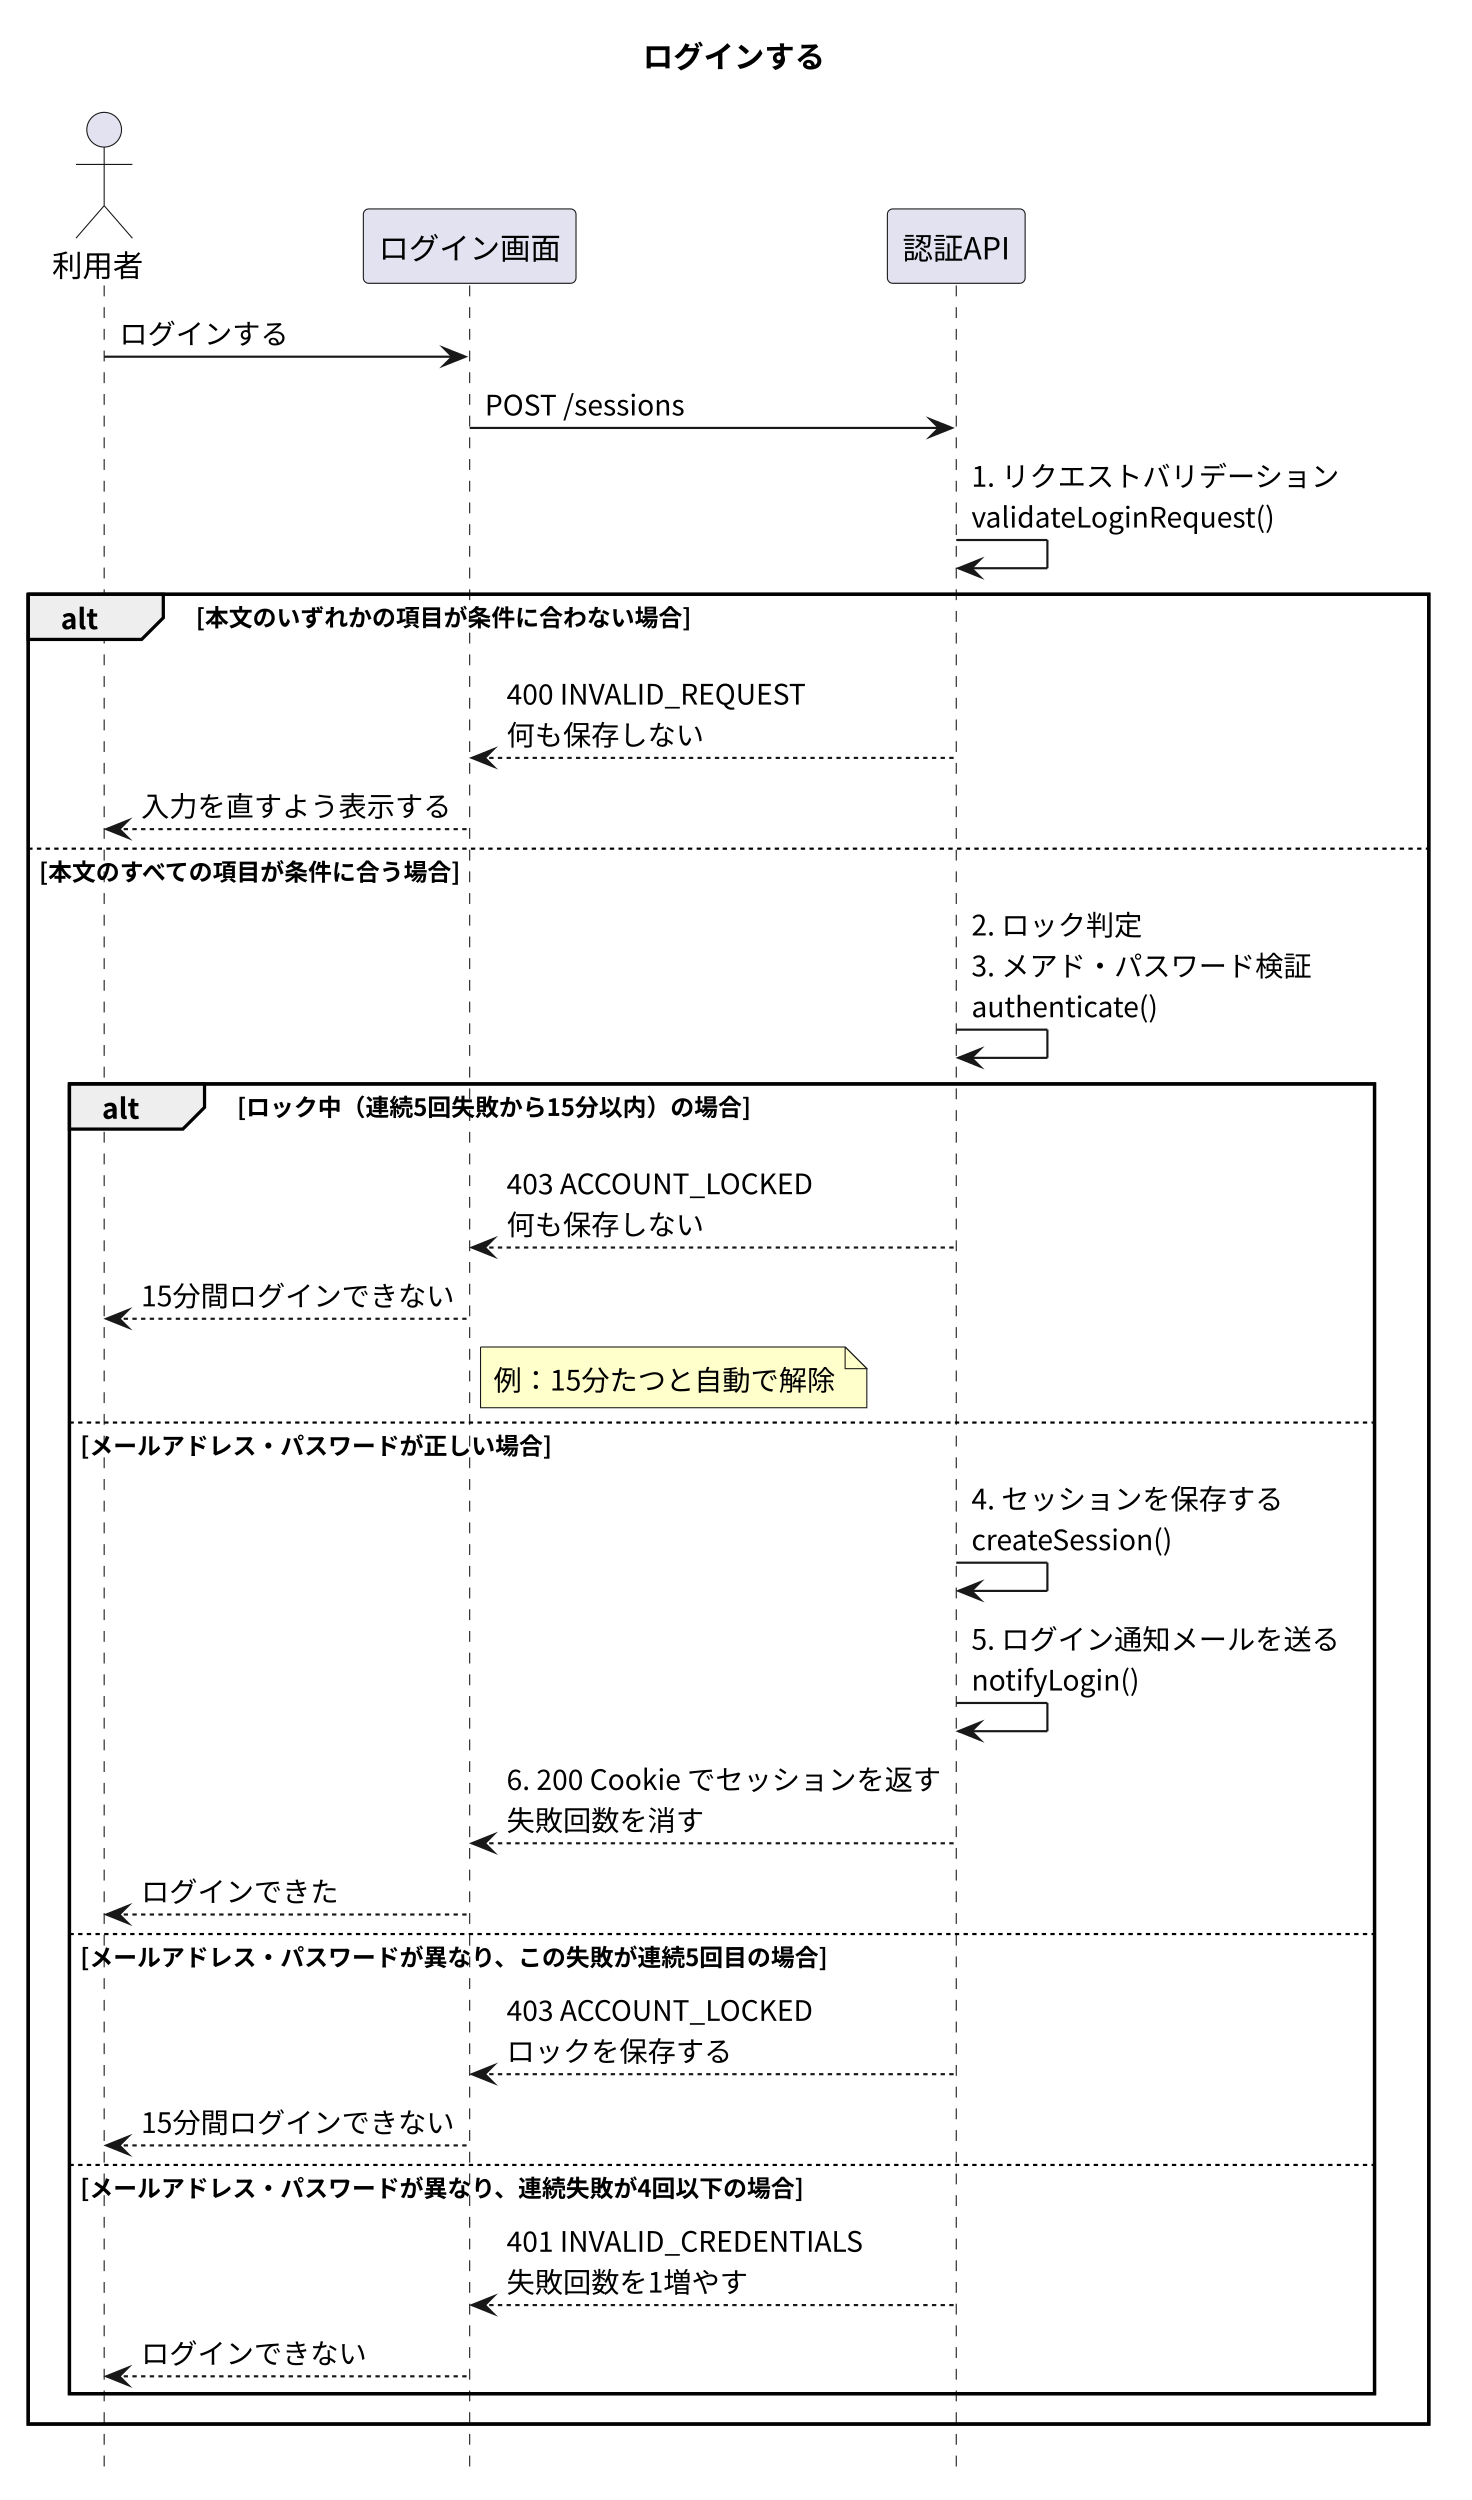
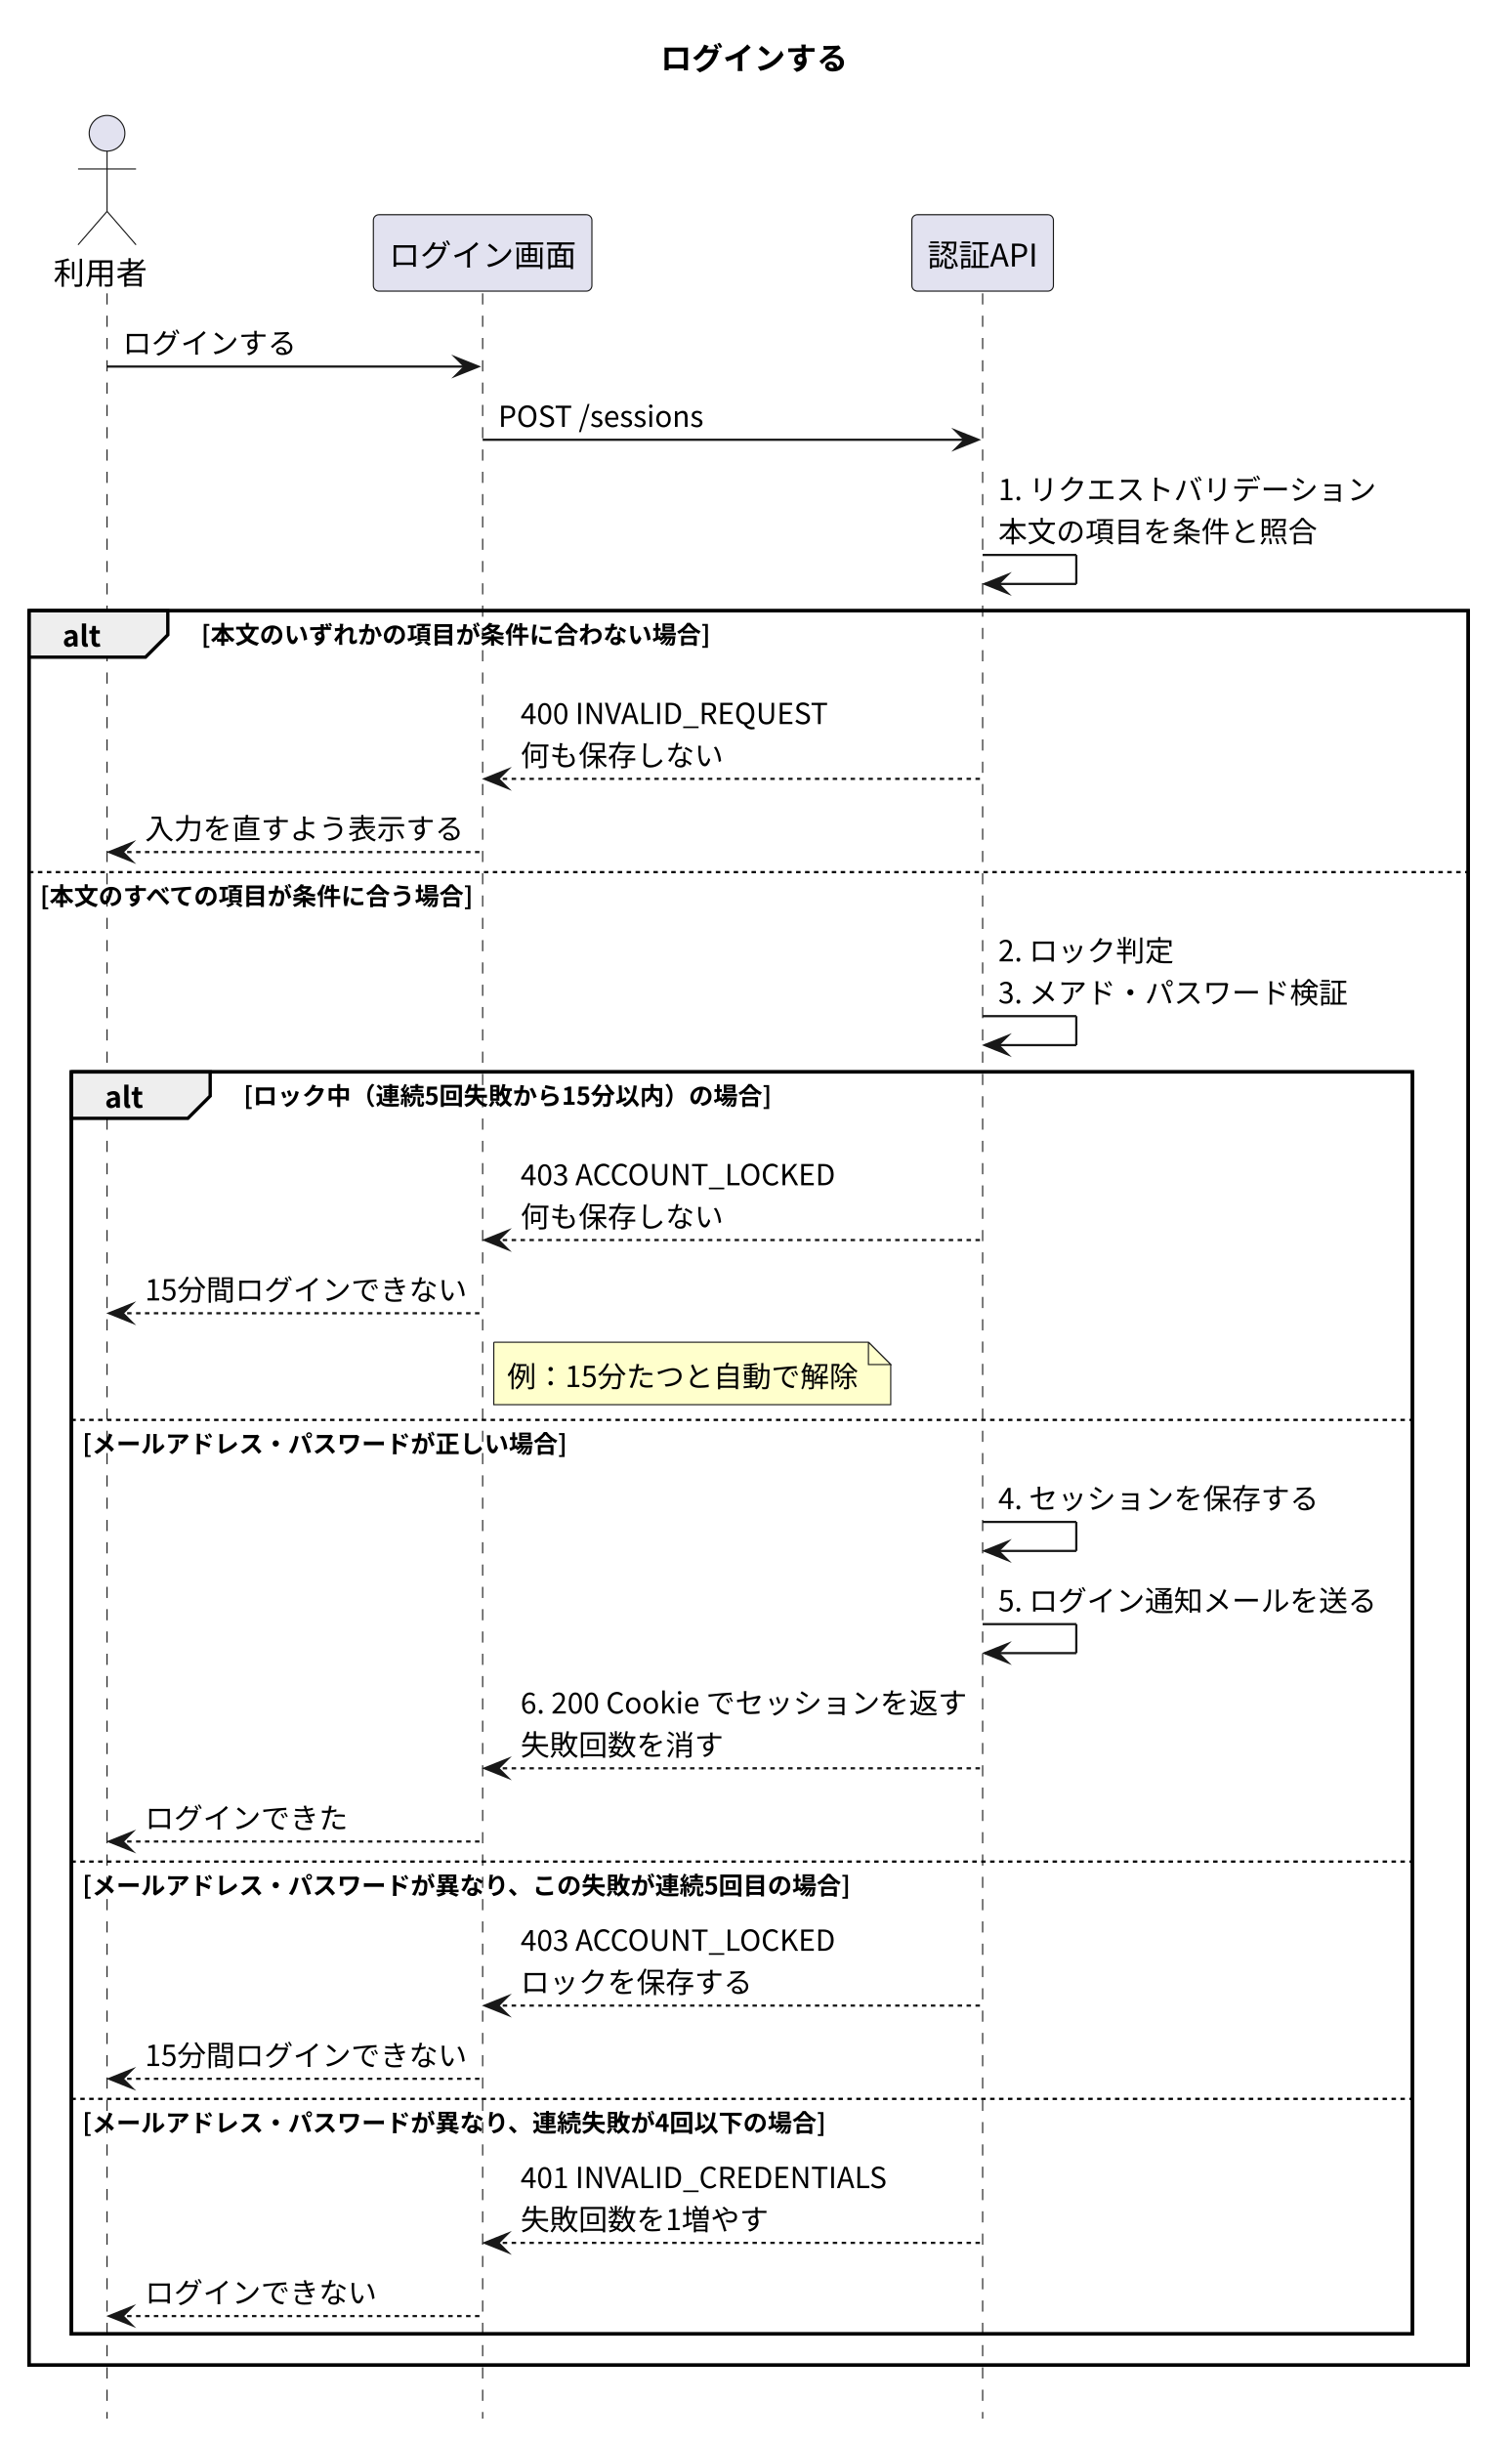
- <svg xmlns="http://www.w3.org/2000/svg" version="1.1" data-diagram-type="SEQUENCE" style="width:678px;height:1152px;background:#FFFFFF;" width="678px" height="1152px" viewBox="0 0 678 1152" zoomAndPan="magnify" preserveAspectRatio="none" contentStyleType="text/css">
+ <svg xmlns="http://www.w3.org/2000/svg" version="1.1" data-diagram-type="SEQUENCE" style="width:678px;height:1095px;background:#FFFFFF;" width="678px" height="1095px" viewBox="0 0 678 1095" zoomAndPan="magnify" preserveAspectRatio="none" contentStyleType="text/css">
  <defs />
  <g font-family="sans-serif" lengthAdjust="spacing">
    <g class="title" data-source-line="7">
      <text x="296.192" y="31.24" fill="#000" font-size="14" textLength="84" font-weight="700" font-family="'Noto Sans CJK JP'">ログインする</text>
    </g>
-     <rect x="13" y="273.84" width="645.385" height="843.168" fill="none" style="stroke:#000;stroke-width:1.5;" />
-     <rect x="32" y="499.464" width="601.385" height="603.544" fill="none" style="stroke:#000;stroke-width:1.5;" />
+     <rect x="13" y="273.84" width="645.385" height="786.696" fill="none" style="stroke:#000;stroke-width:1.5;" />
+     <rect x="32" y="480.64" width="601.385" height="565.896" fill="none" style="stroke:#000;stroke-width:1.5;" />
    <g class="participant-lifeline" data-qualified-name="User" data-entity-uid="part1" id="part1-lifeline" data-source-line="9">
      <g>
-         <rect x="44.5" y="131.544" width="8" height="1009.464" fill="#000" fill-opacity="0" />
-         <line x1="48" y1="131.544" x2="48" y2="1141.008" style="stroke:#181818;stroke-width:0.5;stroke-dasharray:5,5;" />
+         <rect x="44.5" y="131.544" width="8" height="952.992" fill="#000" fill-opacity="0" />
+         <line x1="48" y1="131.544" x2="48" y2="1084.536" style="stroke:#181818;stroke-width:0.5;stroke-dasharray:5,5;" />
      </g>
    </g>
    <g class="participant-lifeline" data-qualified-name="Screen" data-entity-uid="part2" id="part2-lifeline" data-source-line="10">
      <g>
-         <rect x="212.93" y="131.544" width="8" height="1009.464" fill="#000" fill-opacity="0" />
-         <line x1="216.43" y1="131.544" x2="216.43" y2="1141.008" style="stroke:#181818;stroke-width:0.5;stroke-dasharray:5,5;" />
+         <rect x="212.93" y="131.544" width="8" height="952.992" fill="#000" fill-opacity="0" />
+         <line x1="216.43" y1="131.544" x2="216.43" y2="1084.536" style="stroke:#181818;stroke-width:0.5;stroke-dasharray:5,5;" />
      </g>
    </g>
    <g class="participant-lifeline" data-qualified-name="API" data-entity-uid="part3" id="part3-lifeline" data-source-line="11">
      <g>
-         <rect x="437.143" y="131.544" width="8" height="1009.464" fill="#000" fill-opacity="0" />
-         <line x1="440.643" y1="131.544" x2="440.643" y2="1141.008" style="stroke:#181818;stroke-width:0.5;stroke-dasharray:5,5;" />
+         <rect x="437.143" y="131.544" width="8" height="952.992" fill="#000" fill-opacity="0" />
+         <line x1="440.643" y1="131.544" x2="440.643" y2="1084.536" style="stroke:#181818;stroke-width:0.5;stroke-dasharray:5,5;" />
      </g>
    </g>
    <g class="participant participant-head" data-qualified-name="User" data-entity-uid="part1" id="part1-head" data-source-line="9">
      <text x="24" y="127.512" fill="#000" font-size="14" textLength="42" font-family="'Noto Sans CJK JP'">利用者</text>
      <ellipse cx="48" cy="59.772" rx="8" ry="8" fill="#E2E2F0" style="stroke:#181818;stroke-width:0.5;" />
      <path d="M48,67.772 L48,94.772 M35,75.772 L61,75.772 M48,94.772 L35,109.772 M48,94.772 L61,109.772" style="stroke:#181818;stroke-width:0.5;" fill="none" />
    </g>
    <g class="participant participant-head" data-qualified-name="Screen" data-entity-uid="part2" id="part2-head" data-source-line="10">
      <rect x="167.43" y="96.272" width="98" height="34.272" fill="#E2E2F0" style="stroke:#181818;stroke-width:0.5;" rx="2.5" ry="2.5" />
      <text x="174.43" y="119.512" fill="#000" font-size="14" textLength="84" font-family="'Noto Sans CJK JP'">ログイン画面</text>
    </g>
    <g class="participant participant-head" data-qualified-name="API" data-entity-uid="part3" id="part3-head" data-source-line="11">
      <rect x="408.906" y="96.272" width="63.476" height="34.272" fill="#E2E2F0" style="stroke:#181818;stroke-width:0.5;" rx="2.5" ry="2.5" />
      <text x="415.906" y="119.512" fill="#000" font-size="14" textLength="49.476" font-family="'Noto Sans CJK JP'">認証API</text>
    </g>
    <g class="message" data-entity-1="part1" data-entity-2="part2" id="msg1" data-source-line="13">
      <polygon points="204.43,160.368,214.43,164.368,204.43,168.368,208.43,164.368" fill="#181818" style="stroke:#181818;stroke-width:1;stroke-linejoin:miter;stroke-miterlimit:10;" />
      <line x1="48" y1="164.368" x2="210.43" y2="164.368" style="stroke:#181818;stroke-width:1;" />
      <text x="55" y="158.624" fill="#000" font-size="13" textLength="78" font-family="'Noto Sans CJK JP'">ログインする</text>
    </g>
    <g class="message" data-entity-1="part2" data-entity-2="part3" id="msg2" data-source-line="14">
      <polygon points="428.643,193.192,438.643,197.192,428.643,201.192,432.643,197.192" fill="#181818" style="stroke:#181818;stroke-width:1;stroke-linejoin:miter;stroke-miterlimit:10;" />
      <line x1="216.43" y1="197.192" x2="434.643" y2="197.192" style="stroke:#181818;stroke-width:1;" />
      <text x="223.43" y="191.448" fill="#000" font-size="13" textLength="92.339" font-family="'Noto Sans CJK JP'">POST /sessions</text>
    </g>
    <g class="message" data-entity-1="part3" data-entity-2="part3" id="msg3" data-source-line="15">
      <line x1="440.643" y1="248.84" x2="482.643" y2="248.84" style="stroke:#181818;stroke-width:1;" />
      <line x1="482.643" y1="248.84" x2="482.643" y2="261.84" style="stroke:#181818;stroke-width:1;" />
      <line x1="441.643" y1="261.84" x2="482.643" y2="261.84" style="stroke:#181818;stroke-width:1;" />
      <polygon points="451.643,257.84,441.643,261.84,451.643,265.84,447.643,261.84" fill="#181818" style="stroke:#181818;stroke-width:1;stroke-linejoin:miter;stroke-miterlimit:10;" />
      <text x="447.643" y="224.272" fill="#000" font-size="13" textLength="169.741" font-family="'Noto Sans CJK JP'">1. リクエストバリデーション</text>
-       <text x="447.643" y="243.096" fill="#000" font-size="13" textLength="140.998" font-family="'Noto Sans CJK JP'">validateLoginRequest()</text>
+       <text x="447.643" y="243.096" fill="#000" font-size="13" textLength="143" font-family="'Noto Sans CJK JP'">本文の項目を条件と照合</text>
    </g>
    <path d="M13,273.84 L75.251,273.84 L75.251,284.664 L65.251,294.664 L13,294.664 L13,273.84" style="stroke:#000;stroke-width:1.5;" fill="#EEE" />
-     <rect x="13" y="273.84" width="645.385" height="843.168" fill="none" style="stroke:#000;stroke-width:1.5;" />
+     <rect x="13" y="273.84" width="645.385" height="786.696" fill="none" style="stroke:#000;stroke-width:1.5;" />
    <text x="28" y="289.92" fill="#000" font-size="13" textLength="17.251" font-weight="700" font-family="'Noto Sans CJK JP'">alt</text>
    <text x="90.251" y="288.6" fill="#000" font-size="11" textLength="228.314" font-weight="700" font-family="'Noto Sans CJK JP'">[本文のいずれかの項目が条件に合わない場合]</text>
    <g class="message" data-entity-1="part3" data-entity-2="part2" id="msg4" data-source-line="17">
      <polygon points="227.43,345.24,217.43,349.24,227.43,353.24,223.43,349.24" fill="#181818" style="stroke:#181818;stroke-width:1;stroke-linejoin:miter;stroke-miterlimit:10;" />
      <line x1="221.43" y1="349.24" x2="439.643" y2="349.24" style="stroke:#181818;stroke-width:1;stroke-dasharray:2,2;" />
      <text x="233.43" y="324.672" fill="#000" font-size="13" textLength="138.346" font-family="'Noto Sans CJK JP'">400 INVALID_REQUEST</text>
      <text x="233.43" y="343.496" fill="#000" font-size="13" textLength="91" font-family="'Noto Sans CJK JP'">何も保存しない</text>
    </g>
    <g class="message" data-entity-1="part2" data-entity-2="part1" id="msg5" data-source-line="18">
      <polygon points="59,378.064,49,382.064,59,386.064,55,382.064" fill="#181818" style="stroke:#181818;stroke-width:1;stroke-linejoin:miter;stroke-miterlimit:10;" />
      <line x1="53" y1="382.064" x2="215.43" y2="382.064" style="stroke:#181818;stroke-width:1;stroke-dasharray:2,2;" />
      <text x="65" y="376.32" fill="#000" font-size="13" textLength="143" font-family="'Noto Sans CJK JP'">入力を直すよう表示する</text>
    </g>
    <line x1="13" y1="391.064" x2="658.385" y2="391.064" style="stroke:#000;stroke-width:1;stroke-dasharray:2,2;" />
    <text x="18" y="405.824" fill="#000" font-size="11" textLength="195.315" font-weight="700" font-family="'Noto Sans CJK JP'">[本文のすべての項目が条件に合う場合]</text>
    <g class="message" data-entity-1="part3" data-entity-2="part3" id="msg6" data-source-line="20">
-       <line x1="440.643" y1="474.464" x2="482.643" y2="474.464" style="stroke:#181818;stroke-width:1;" />
-       <line x1="482.643" y1="474.464" x2="482.643" y2="487.464" style="stroke:#181818;stroke-width:1;" />
-       <line x1="441.643" y1="487.464" x2="482.643" y2="487.464" style="stroke:#181818;stroke-width:1;" />
-       <polygon points="451.643,483.464,441.643,487.464,451.643,491.464,447.643,487.464" fill="#181818" style="stroke:#181818;stroke-width:1;stroke-linejoin:miter;stroke-miterlimit:10;" />
+       <line x1="440.643" y1="455.64" x2="482.643" y2="455.64" style="stroke:#181818;stroke-width:1;" />
+       <line x1="482.643" y1="455.64" x2="482.643" y2="468.64" style="stroke:#181818;stroke-width:1;" />
+       <line x1="441.643" y1="468.64" x2="482.643" y2="468.64" style="stroke:#181818;stroke-width:1;" />
+       <polygon points="451.643,464.64,441.643,468.64,451.643,472.64,447.643,468.64" fill="#181818" style="stroke:#181818;stroke-width:1;stroke-linejoin:miter;stroke-miterlimit:10;" />
      <text x="447.643" y="431.072" fill="#000" font-size="13" textLength="78.741" font-family="'Noto Sans CJK JP'">2. ロック判定</text>
      <text x="447.643" y="449.896" fill="#000" font-size="13" textLength="156.741" font-family="'Noto Sans CJK JP'">3. メアド・パスワード検証</text>
-       <text x="447.643" y="468.72" fill="#000" font-size="13" textLength="86.45" font-family="'Noto Sans CJK JP'">authenticate()</text>
    </g>
-     <path d="M32,499.464 L94.251,499.464 L94.251,510.288 L84.251,520.288 L32,520.288 L32,499.464" style="stroke:#000;stroke-width:1.5;" fill="#EEE" />
-     <rect x="32" y="499.464" width="601.385" height="603.544" fill="none" style="stroke:#000;stroke-width:1.5;" />
-     <text x="47" y="515.544" fill="#000" font-size="13" textLength="17.251" font-weight="700" font-family="'Noto Sans CJK JP'">alt</text>
-     <text x="109.251" y="514.224" fill="#000" font-size="11" textLength="236.784" font-weight="700" font-family="'Noto Sans CJK JP'">[ロック中（連続5回失敗から15分以内）の場合]</text>
+     <path d="M32,480.64 L94.251,480.64 L94.251,491.464 L84.251,501.464 L32,501.464 L32,480.64" style="stroke:#000;stroke-width:1.5;" fill="#EEE" />
+     <rect x="32" y="480.64" width="601.385" height="565.896" fill="none" style="stroke:#000;stroke-width:1.5;" />
+     <text x="47" y="496.72" fill="#000" font-size="13" textLength="17.251" font-weight="700" font-family="'Noto Sans CJK JP'">alt</text>
+     <text x="109.251" y="495.4" fill="#000" font-size="11" textLength="236.784" font-weight="700" font-family="'Noto Sans CJK JP'">[ロック中（連続5回失敗から15分以内）の場合]</text>
    <g class="message" data-entity-1="part3" data-entity-2="part2" id="msg7" data-source-line="22">
-       <polygon points="227.43,570.864,217.43,574.864,227.43,578.864,223.43,574.864" fill="#181818" style="stroke:#181818;stroke-width:1;stroke-linejoin:miter;stroke-miterlimit:10;" />
-       <line x1="221.43" y1="574.864" x2="439.643" y2="574.864" style="stroke:#181818;stroke-width:1;stroke-dasharray:2,2;" />
-       <text x="233.43" y="550.296" fill="#000" font-size="13" textLength="142.519" font-family="'Noto Sans CJK JP'">403 ACCOUNT_LOCKED</text>
-       <text x="233.43" y="569.12" fill="#000" font-size="13" textLength="91" font-family="'Noto Sans CJK JP'">何も保存しない</text>
+       <polygon points="227.43,552.04,217.43,556.04,227.43,560.04,223.43,556.04" fill="#181818" style="stroke:#181818;stroke-width:1;stroke-linejoin:miter;stroke-miterlimit:10;" />
+       <line x1="221.43" y1="556.04" x2="439.643" y2="556.04" style="stroke:#181818;stroke-width:1;stroke-dasharray:2,2;" />
+       <text x="233.43" y="531.472" fill="#000" font-size="13" textLength="142.519" font-family="'Noto Sans CJK JP'">403 ACCOUNT_LOCKED</text>
+       <text x="233.43" y="550.296" fill="#000" font-size="13" textLength="91" font-family="'Noto Sans CJK JP'">何も保存しない</text>
    </g>
    <g class="message" data-entity-1="part2" data-entity-2="part1" id="msg8" data-source-line="23">
-       <polygon points="59,603.688,49,607.688,59,611.688,55,607.688" fill="#181818" style="stroke:#181818;stroke-width:1;stroke-linejoin:miter;stroke-miterlimit:10;" />
-       <line x1="53" y1="607.688" x2="215.43" y2="607.688" style="stroke:#181818;stroke-width:1;stroke-dasharray:2,2;" />
-       <text x="65" y="601.944" fill="#000" font-size="13" textLength="144.43" font-family="'Noto Sans CJK JP'">15分間ログインできない</text>
+       <polygon points="59,584.864,49,588.864,59,592.864,55,588.864" fill="#181818" style="stroke:#181818;stroke-width:1;stroke-linejoin:miter;stroke-miterlimit:10;" />
+       <line x1="53" y1="588.864" x2="215.43" y2="588.864" style="stroke:#181818;stroke-width:1;stroke-dasharray:2,2;" />
+       <text x="65" y="583.12" fill="#000" font-size="13" textLength="144.43" font-family="'Noto Sans CJK JP'">15分間ログインできない</text>
    </g>
-     <path d="M221.43,620.688 L221.43,648.688 L399.43,648.688 L399.43,630.688 L389.43,620.688 L221.43,620.688" style="stroke:#181818;stroke-width:0.5;" fill="#FFC" />
-     <path d="M389.43,620.688 L389.43,630.688 L399.43,630.688 L389.43,620.688" style="stroke:#181818;stroke-width:0.5;" fill="#FFC" />
-     <text x="227.43" y="640.768" fill="#000" font-size="13" textLength="157.43" font-family="'Noto Sans CJK JP'">例：15分たつと自動で解除</text>
-     <line x1="32" y1="655.512" x2="633.385" y2="655.512" style="stroke:#000;stroke-width:1;stroke-dasharray:2,2;" />
-     <text x="37" y="670.272" fill="#000" font-size="11" textLength="217.314" font-weight="700" font-family="'Noto Sans CJK JP'">[メールアドレス・パスワードが正しい場合]</text>
+     <path d="M221.43,601.864 L221.43,629.864 L399.43,629.864 L399.43,611.864 L389.43,601.864 L221.43,601.864" style="stroke:#181818;stroke-width:0.5;" fill="#FFC" />
+     <path d="M389.43,601.864 L389.43,611.864 L399.43,611.864 L389.43,601.864" style="stroke:#181818;stroke-width:0.5;" fill="#FFC" />
+     <text x="227.43" y="621.944" fill="#000" font-size="13" textLength="157.43" font-family="'Noto Sans CJK JP'">例：15分たつと自動で解除</text>
+     <line x1="32" y1="636.688" x2="633.385" y2="636.688" style="stroke:#000;stroke-width:1;stroke-dasharray:2,2;" />
+     <text x="37" y="651.448" fill="#000" font-size="11" textLength="217.314" font-weight="700" font-family="'Noto Sans CJK JP'">[メールアドレス・パスワードが正しい場合]</text>
    <g class="message" data-entity-1="part3" data-entity-2="part3" id="msg9" data-source-line="26">
-       <line x1="440.643" y1="720.088" x2="482.643" y2="720.088" style="stroke:#181818;stroke-width:1;" />
-       <line x1="482.643" y1="720.088" x2="482.643" y2="733.088" style="stroke:#181818;stroke-width:1;" />
-       <line x1="441.643" y1="733.088" x2="482.643" y2="733.088" style="stroke:#181818;stroke-width:1;" />
-       <polygon points="451.643,729.088,441.643,733.088,451.643,737.088,447.643,733.088" fill="#181818" style="stroke:#181818;stroke-width:1;stroke-linejoin:miter;stroke-miterlimit:10;" />
-       <text x="447.643" y="695.52" fill="#000" font-size="13" textLength="143.741" font-family="'Noto Sans CJK JP'">4. セッションを保存する</text>
-       <text x="447.643" y="714.344" fill="#000" font-size="13" textLength="93.587" font-family="'Noto Sans CJK JP'">createSession()</text>
+       <line x1="440.643" y1="682.44" x2="482.643" y2="682.44" style="stroke:#181818;stroke-width:1;" />
+       <line x1="482.643" y1="682.44" x2="482.643" y2="695.44" style="stroke:#181818;stroke-width:1;" />
+       <line x1="441.643" y1="695.44" x2="482.643" y2="695.44" style="stroke:#181818;stroke-width:1;" />
+       <polygon points="451.643,691.44,441.643,695.44,451.643,699.44,447.643,695.44" fill="#181818" style="stroke:#181818;stroke-width:1;stroke-linejoin:miter;stroke-miterlimit:10;" />
+       <text x="447.643" y="676.696" fill="#000" font-size="13" textLength="143.741" font-family="'Noto Sans CJK JP'">4. セッションを保存する</text>
    </g>
    <g class="message" data-entity-1="part3" data-entity-2="part3" id="msg10" data-source-line="27">
-       <line x1="440.643" y1="784.736" x2="482.643" y2="784.736" style="stroke:#181818;stroke-width:1;" />
-       <line x1="482.643" y1="784.736" x2="482.643" y2="797.736" style="stroke:#181818;stroke-width:1;" />
-       <line x1="441.643" y1="797.736" x2="482.643" y2="797.736" style="stroke:#181818;stroke-width:1;" />
-       <polygon points="451.643,793.736,441.643,797.736,451.643,801.736,447.643,797.736" fill="#181818" style="stroke:#181818;stroke-width:1;stroke-linejoin:miter;stroke-miterlimit:10;" />
-       <text x="447.643" y="760.168" fill="#000" font-size="13" textLength="169.741" font-family="'Noto Sans CJK JP'">5. ログイン通知メールを送る</text>
-       <text x="447.643" y="778.992" fill="#000" font-size="13" textLength="77.844" font-family="'Noto Sans CJK JP'">notifyLogin()</text>
+       <line x1="440.643" y1="728.264" x2="482.643" y2="728.264" style="stroke:#181818;stroke-width:1;" />
+       <line x1="482.643" y1="728.264" x2="482.643" y2="741.264" style="stroke:#181818;stroke-width:1;" />
+       <line x1="441.643" y1="741.264" x2="482.643" y2="741.264" style="stroke:#181818;stroke-width:1;" />
+       <polygon points="451.643,737.264,441.643,741.264,451.643,745.264,447.643,741.264" fill="#181818" style="stroke:#181818;stroke-width:1;stroke-linejoin:miter;stroke-miterlimit:10;" />
+       <text x="447.643" y="722.52" fill="#000" font-size="13" textLength="169.741" font-family="'Noto Sans CJK JP'">5. ログイン通知メールを送る</text>
    </g>
    <g class="message" data-entity-1="part3" data-entity-2="part2" id="msg11" data-source-line="28">
-       <polygon points="227.43,845.384,217.43,849.384,227.43,853.384,223.43,849.384" fill="#181818" style="stroke:#181818;stroke-width:1;stroke-linejoin:miter;stroke-miterlimit:10;" />
-       <line x1="221.43" y1="849.384" x2="439.643" y2="849.384" style="stroke:#181818;stroke-width:1;stroke-dasharray:2,2;" />
-       <text x="233.43" y="824.816" fill="#000" font-size="13" textLength="200.213" font-family="'Noto Sans CJK JP'">6. 200 Cookie でセッションを返す</text>
-       <text x="233.43" y="843.64" fill="#000" font-size="13" textLength="91" font-family="'Noto Sans CJK JP'">失敗回数を消す</text>
+       <polygon points="227.43,788.912,217.43,792.912,227.43,796.912,223.43,792.912" fill="#181818" style="stroke:#181818;stroke-width:1;stroke-linejoin:miter;stroke-miterlimit:10;" />
+       <line x1="221.43" y1="792.912" x2="439.643" y2="792.912" style="stroke:#181818;stroke-width:1;stroke-dasharray:2,2;" />
+       <text x="233.43" y="768.344" fill="#000" font-size="13" textLength="200.213" font-family="'Noto Sans CJK JP'">6. 200 Cookie でセッションを返す</text>
+       <text x="233.43" y="787.168" fill="#000" font-size="13" textLength="91" font-family="'Noto Sans CJK JP'">失敗回数を消す</text>
    </g>
    <g class="message" data-entity-1="part2" data-entity-2="part1" id="msg12" data-source-line="29">
-       <polygon points="59,878.208,49,882.208,59,886.208,55,882.208" fill="#181818" style="stroke:#181818;stroke-width:1;stroke-linejoin:miter;stroke-miterlimit:10;" />
-       <line x1="53" y1="882.208" x2="215.43" y2="882.208" style="stroke:#181818;stroke-width:1;stroke-dasharray:2,2;" />
-       <text x="65" y="876.464" fill="#000" font-size="13" textLength="91" font-family="'Noto Sans CJK JP'">ログインできた</text>
+       <polygon points="59,821.736,49,825.736,59,829.736,55,825.736" fill="#181818" style="stroke:#181818;stroke-width:1;stroke-linejoin:miter;stroke-miterlimit:10;" />
+       <line x1="53" y1="825.736" x2="215.43" y2="825.736" style="stroke:#181818;stroke-width:1;stroke-dasharray:2,2;" />
+       <text x="65" y="819.992" fill="#000" font-size="13" textLength="91" font-family="'Noto Sans CJK JP'">ログインできた</text>
    </g>
-     <line x1="32" y1="891.208" x2="633.385" y2="891.208" style="stroke:#000;stroke-width:1;stroke-dasharray:2,2;" />
-     <text x="37" y="905.968" fill="#000" font-size="11" textLength="344.804" font-weight="700" font-family="'Noto Sans CJK JP'">[メールアドレス・パスワードが異なり、この失敗が連続5回目の場合]</text>
+     <line x1="32" y1="834.736" x2="633.385" y2="834.736" style="stroke:#000;stroke-width:1;stroke-dasharray:2,2;" />
+     <text x="37" y="849.496" fill="#000" font-size="11" textLength="344.804" font-weight="700" font-family="'Noto Sans CJK JP'">[メールアドレス・パスワードが異なり、この失敗が連続5回目の場合]</text>
    <g class="message" data-entity-1="part3" data-entity-2="part2" id="msg13" data-source-line="31">
-       <polygon points="227.43,951.784,217.43,955.784,227.43,959.784,223.43,955.784" fill="#181818" style="stroke:#181818;stroke-width:1;stroke-linejoin:miter;stroke-miterlimit:10;" />
-       <line x1="221.43" y1="955.784" x2="439.643" y2="955.784" style="stroke:#181818;stroke-width:1;stroke-dasharray:2,2;" />
-       <text x="233.43" y="931.216" fill="#000" font-size="13" textLength="142.519" font-family="'Noto Sans CJK JP'">403 ACCOUNT_LOCKED</text>
-       <text x="233.43" y="950.04" fill="#000" font-size="13" textLength="104" font-family="'Noto Sans CJK JP'">ロックを保存する</text>
+       <polygon points="227.43,895.312,217.43,899.312,227.43,903.312,223.43,899.312" fill="#181818" style="stroke:#181818;stroke-width:1;stroke-linejoin:miter;stroke-miterlimit:10;" />
+       <line x1="221.43" y1="899.312" x2="439.643" y2="899.312" style="stroke:#181818;stroke-width:1;stroke-dasharray:2,2;" />
+       <text x="233.43" y="874.744" fill="#000" font-size="13" textLength="142.519" font-family="'Noto Sans CJK JP'">403 ACCOUNT_LOCKED</text>
+       <text x="233.43" y="893.568" fill="#000" font-size="13" textLength="104" font-family="'Noto Sans CJK JP'">ロックを保存する</text>
    </g>
    <g class="message" data-entity-1="part2" data-entity-2="part1" id="msg14" data-source-line="32">
-       <polygon points="59,984.608,49,988.608,59,992.608,55,988.608" fill="#181818" style="stroke:#181818;stroke-width:1;stroke-linejoin:miter;stroke-miterlimit:10;" />
-       <line x1="53" y1="988.608" x2="215.43" y2="988.608" style="stroke:#181818;stroke-width:1;stroke-dasharray:2,2;" />
-       <text x="65" y="982.864" fill="#000" font-size="13" textLength="144.43" font-family="'Noto Sans CJK JP'">15分間ログインできない</text>
+       <polygon points="59,928.136,49,932.136,59,936.136,55,932.136" fill="#181818" style="stroke:#181818;stroke-width:1;stroke-linejoin:miter;stroke-miterlimit:10;" />
+       <line x1="53" y1="932.136" x2="215.43" y2="932.136" style="stroke:#181818;stroke-width:1;stroke-dasharray:2,2;" />
+       <text x="65" y="926.392" fill="#000" font-size="13" textLength="144.43" font-family="'Noto Sans CJK JP'">15分間ログインできない</text>
    </g>
-     <line x1="32" y1="997.608" x2="633.385" y2="997.608" style="stroke:#000;stroke-width:1;stroke-dasharray:2,2;" />
-     <text x="37" y="1012.368" fill="#000" font-size="11" textLength="333.804" font-weight="700" font-family="'Noto Sans CJK JP'">[メールアドレス・パスワードが異なり、連続失敗が4回以下の場合]</text>
+     <line x1="32" y1="941.136" x2="633.385" y2="941.136" style="stroke:#000;stroke-width:1;stroke-dasharray:2,2;" />
+     <text x="37" y="955.896" fill="#000" font-size="11" textLength="333.804" font-weight="700" font-family="'Noto Sans CJK JP'">[メールアドレス・パスワードが異なり、連続失敗が4回以下の場合]</text>
    <g class="message" data-entity-1="part3" data-entity-2="part2" id="msg15" data-source-line="34">
-       <polygon points="227.43,1058.184,217.43,1062.184,227.43,1066.184,223.43,1062.184" fill="#181818" style="stroke:#181818;stroke-width:1;stroke-linejoin:miter;stroke-miterlimit:10;" />
-       <line x1="221.43" y1="1062.184" x2="439.643" y2="1062.184" style="stroke:#181818;stroke-width:1;stroke-dasharray:2,2;" />
-       <text x="233.43" y="1037.616" fill="#000" font-size="13" textLength="164.736" font-family="'Noto Sans CJK JP'">401 INVALID_CREDENTIALS</text>
-       <text x="233.43" y="1056.44" fill="#000" font-size="13" textLength="111.215" font-family="'Noto Sans CJK JP'">失敗回数を1増やす</text>
+       <polygon points="227.43,1001.712,217.43,1005.712,227.43,1009.712,223.43,1005.712" fill="#181818" style="stroke:#181818;stroke-width:1;stroke-linejoin:miter;stroke-miterlimit:10;" />
+       <line x1="221.43" y1="1005.712" x2="439.643" y2="1005.712" style="stroke:#181818;stroke-width:1;stroke-dasharray:2,2;" />
+       <text x="233.43" y="981.144" fill="#000" font-size="13" textLength="164.736" font-family="'Noto Sans CJK JP'">401 INVALID_CREDENTIALS</text>
+       <text x="233.43" y="999.968" fill="#000" font-size="13" textLength="111.215" font-family="'Noto Sans CJK JP'">失敗回数を1増やす</text>
    </g>
    <g class="message" data-entity-1="part2" data-entity-2="part1" id="msg16" data-source-line="35">
-       <polygon points="59,1091.008,49,1095.008,59,1099.008,55,1095.008" fill="#181818" style="stroke:#181818;stroke-width:1;stroke-linejoin:miter;stroke-miterlimit:10;" />
-       <line x1="53" y1="1095.008" x2="215.43" y2="1095.008" style="stroke:#181818;stroke-width:1;stroke-dasharray:2,2;" />
-       <text x="65" y="1089.264" fill="#000" font-size="13" textLength="104" font-family="'Noto Sans CJK JP'">ログインできない</text>
+       <polygon points="59,1034.536,49,1038.536,59,1042.536,55,1038.536" fill="#181818" style="stroke:#181818;stroke-width:1;stroke-linejoin:miter;stroke-miterlimit:10;" />
+       <line x1="53" y1="1038.536" x2="215.43" y2="1038.536" style="stroke:#181818;stroke-width:1;stroke-dasharray:2,2;" />
+       <text x="65" y="1032.792" fill="#000" font-size="13" textLength="104" font-family="'Noto Sans CJK JP'">ログインできない</text>
    </g>
  </g>
</svg>
